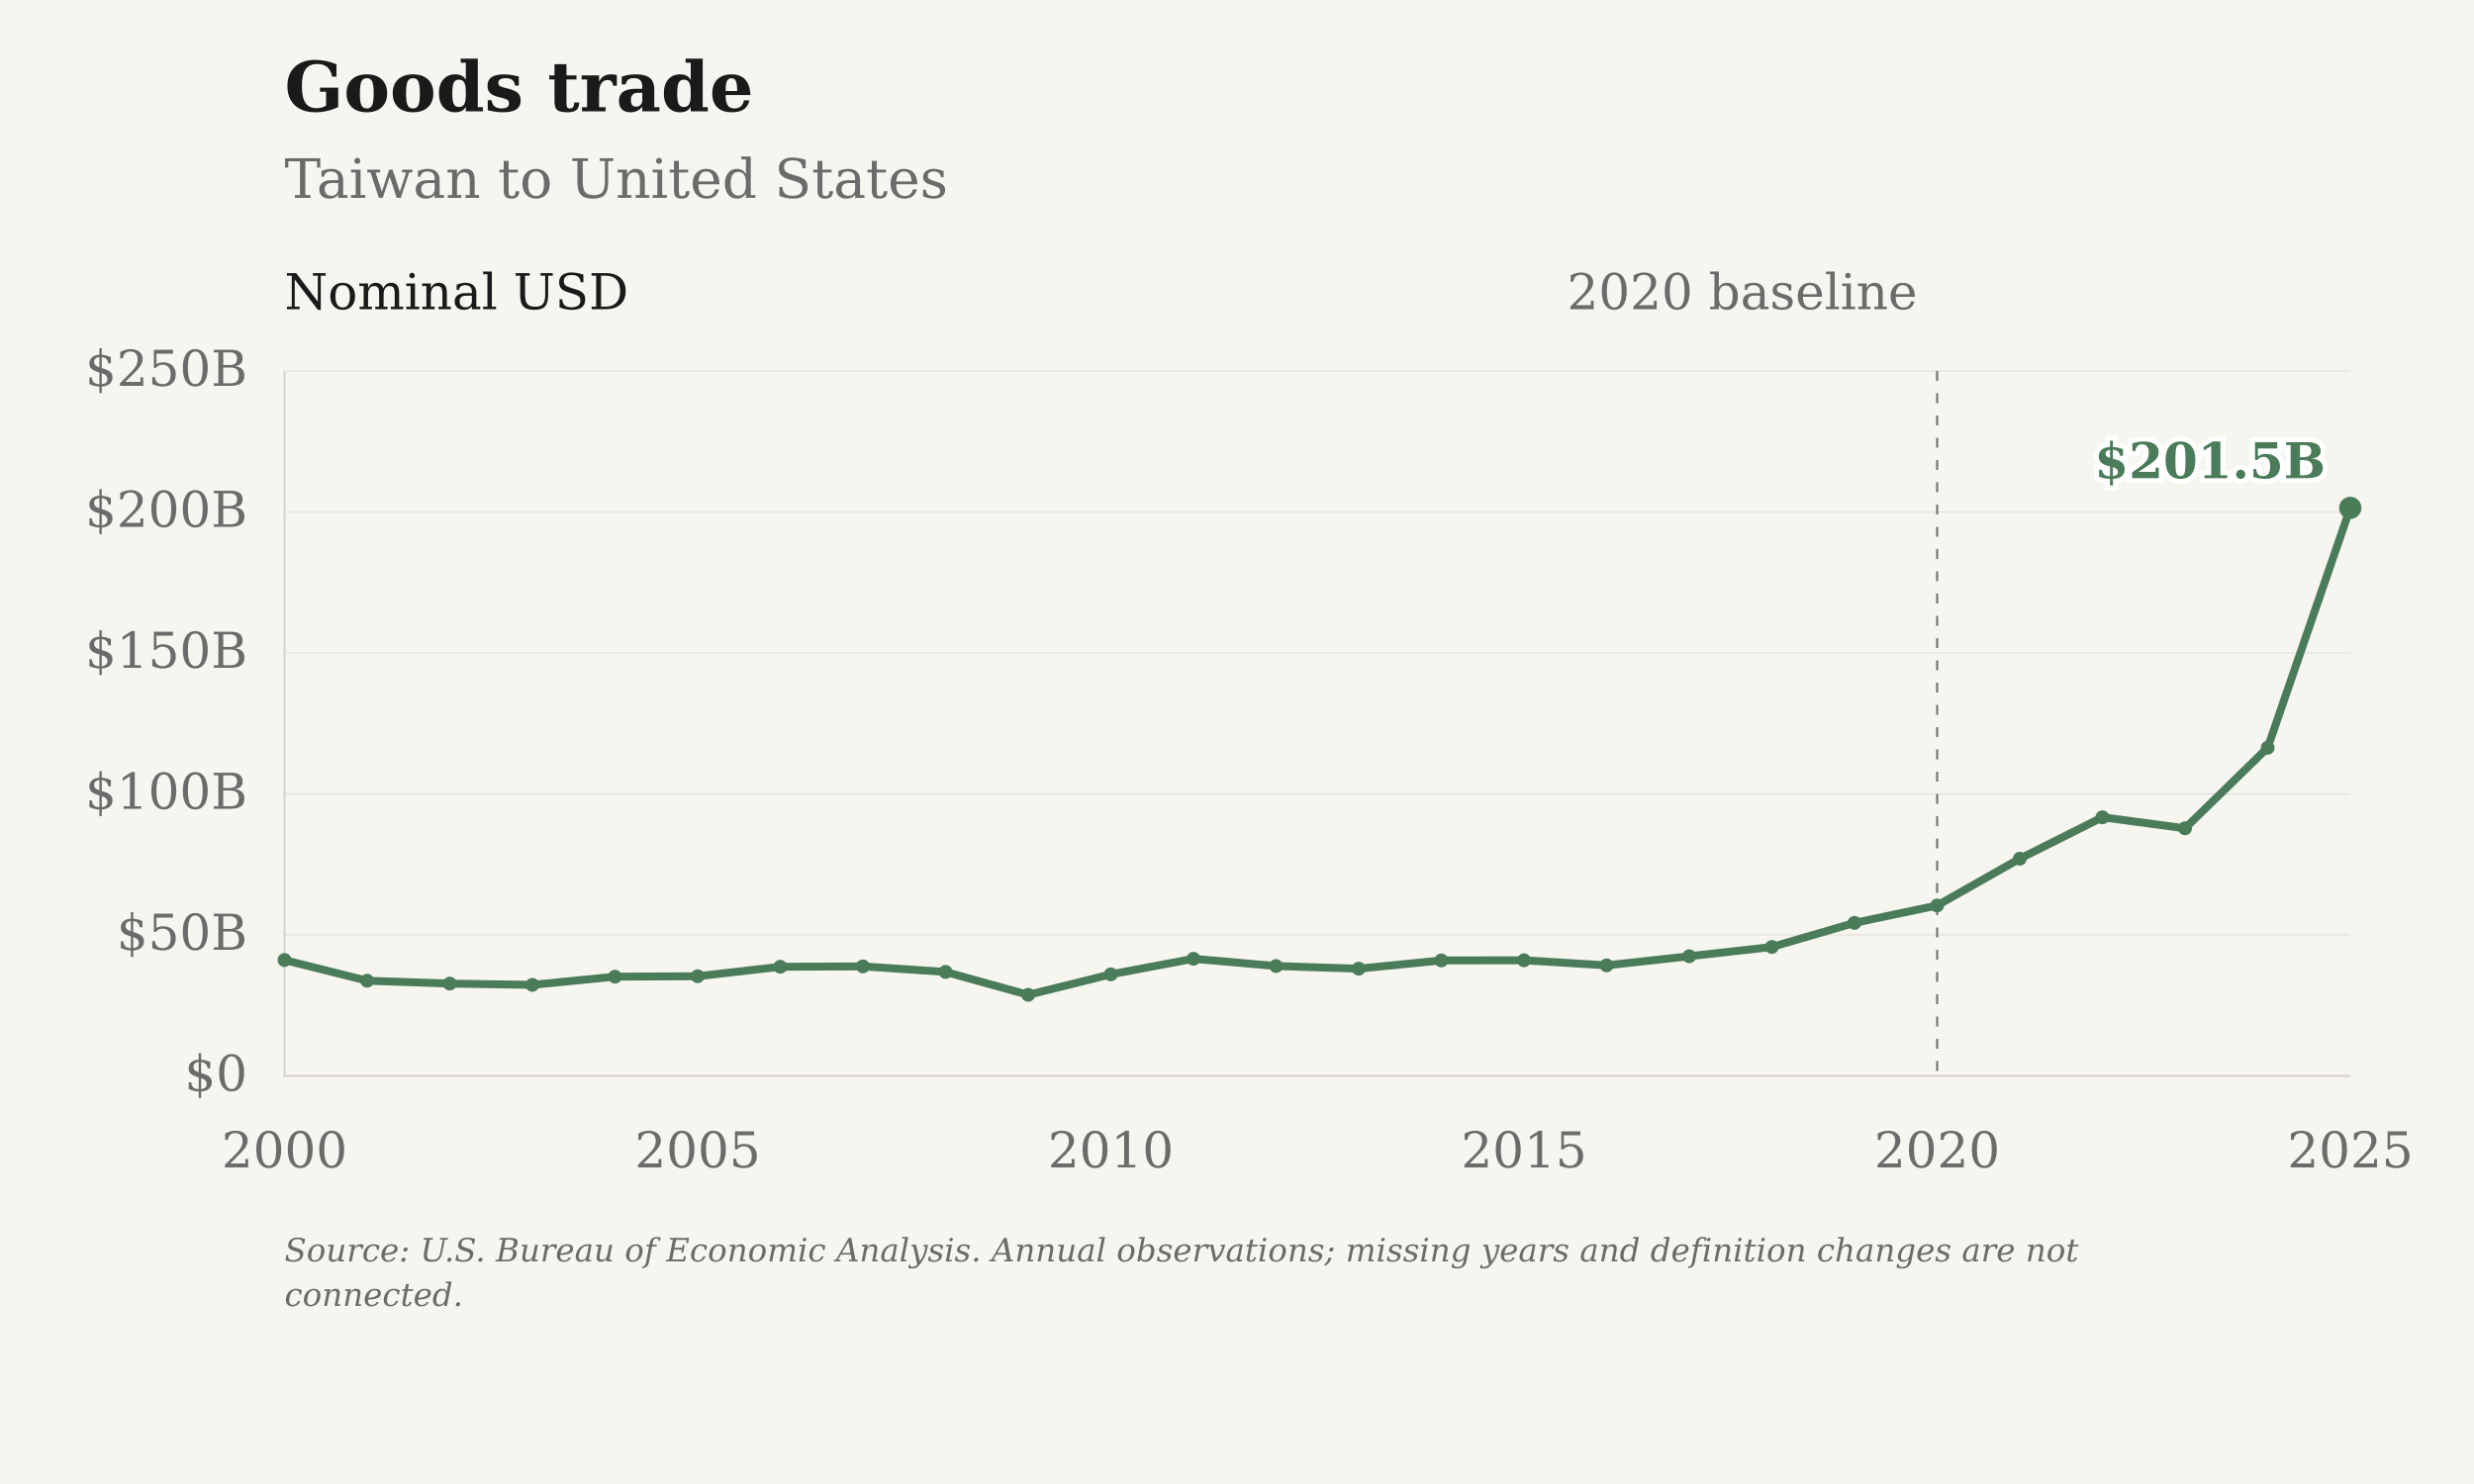
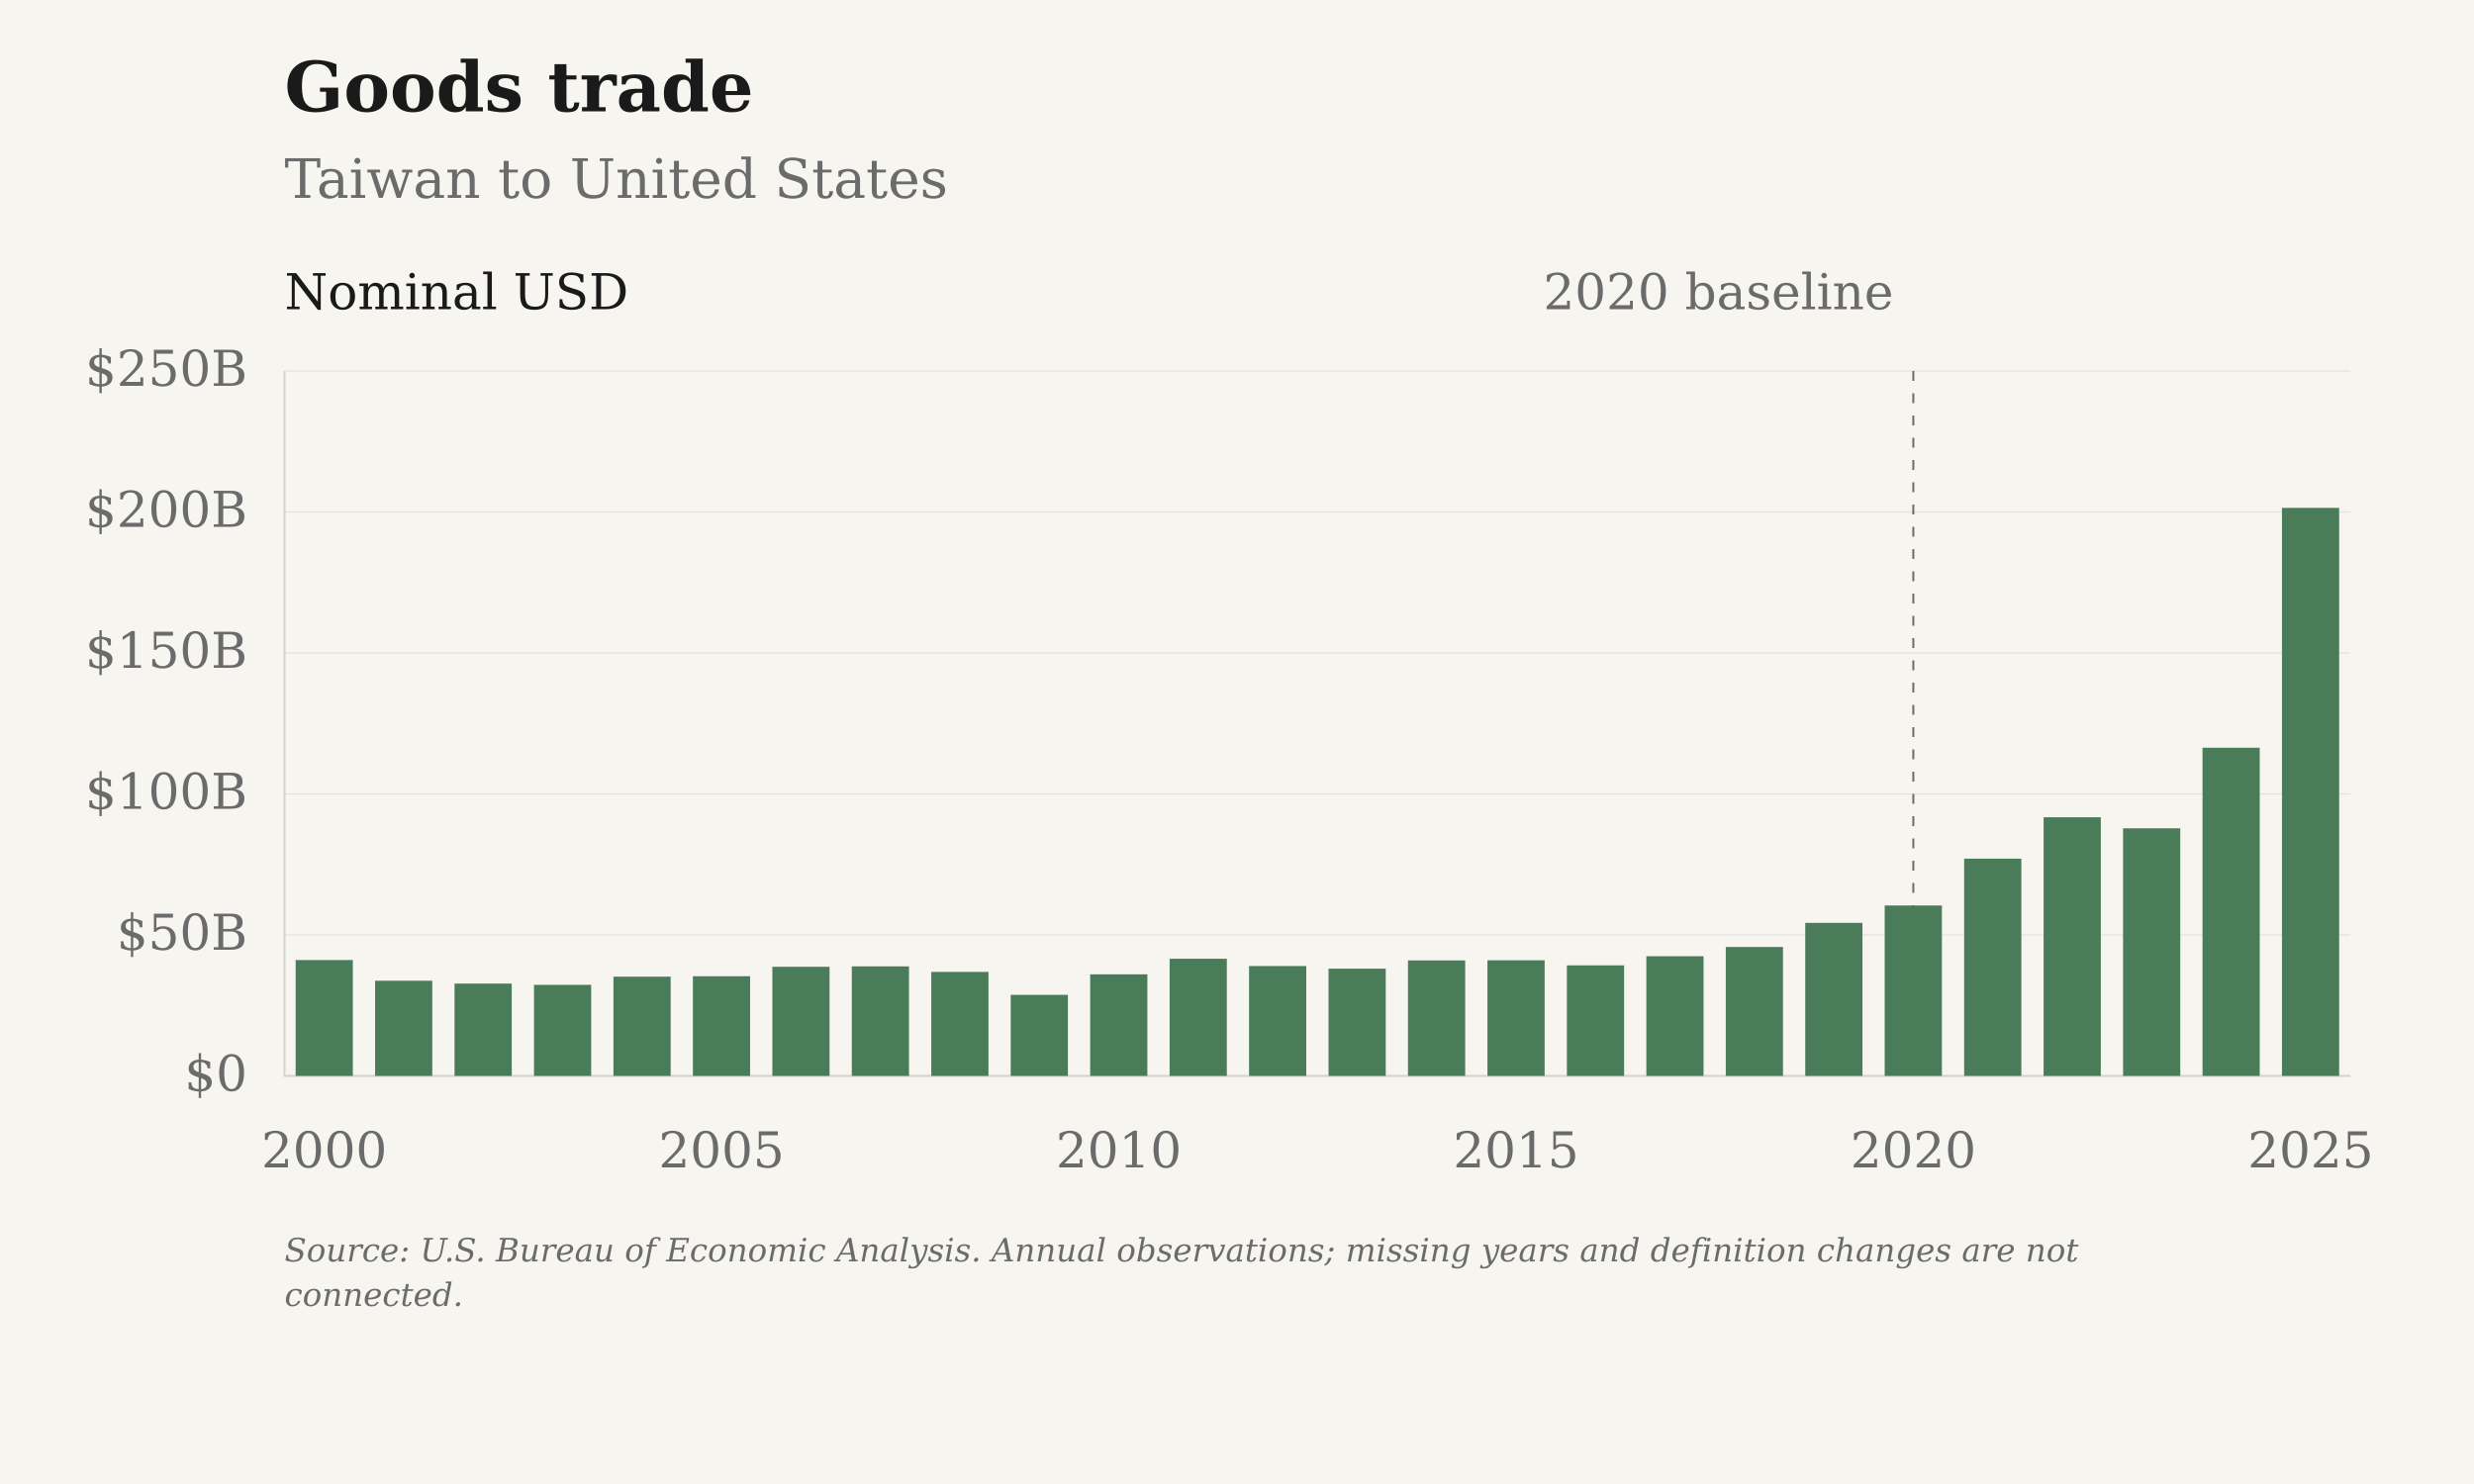
- <svg xmlns="http://www.w3.org/2000/svg" viewBox="0 0 1000 600" role="img" aria-label="Goods trade: Taiwan to United States">
+ <svg xmlns="http://www.w3.org/2000/svg" viewBox="0 0 1000 600" role="img" aria-label="Goods trade: Taiwan to United States" data-plot-style="columns">
  <rect class="chart-background" width="1000" height="600" fill="#F7F5F0" />
  <g font-family="DejaVu Serif, Georgia, 'Times New Roman', serif" font-size="20" fill="#6B6B6B">
    <text x="115" y="45" font-size="28" font-weight="bold" fill="#1A1A1A">Goods trade</text>
    <text x="115" y="80" font-size="22">Taiwan to United States</text>
    <path d="M115 435.00H950" stroke="#D6D3CC" stroke-opacity="0.6" stroke-width="0.5" />
    <text x="100" y="441.00" text-anchor="end">$0</text>
    <path d="M115 378.00H950" stroke="#D6D3CC" stroke-opacity="0.6" stroke-width="0.5" />
    <text x="100" y="384.00" text-anchor="end">$50B</text>
    <path d="M115 321.00H950" stroke="#D6D3CC" stroke-opacity="0.6" stroke-width="0.5" />
    <text x="100" y="327.00" text-anchor="end">$100B</text>
    <path d="M115 264.00H950" stroke="#D6D3CC" stroke-opacity="0.6" stroke-width="0.5" />
    <text x="100" y="270.00" text-anchor="end">$150B</text>
    <path d="M115 207.00H950" stroke="#D6D3CC" stroke-opacity="0.6" stroke-width="0.5" />
    <text x="100" y="213.00" text-anchor="end">$200B</text>
    <path d="M115 150.00H950" stroke="#D6D3CC" stroke-opacity="0.6" stroke-width="0.5" />
    <text x="100" y="156.00" text-anchor="end">$250B</text>
-     <text x="115.00" y="472" text-anchor="middle">2000</text>
-     <text x="282.00" y="472" text-anchor="middle">2005</text>
-     <text x="449.00" y="472" text-anchor="middle">2010</text>
-     <text x="616.00" y="472" text-anchor="middle">2015</text>
-     <text x="783.00" y="472" text-anchor="middle">2020</text>
-     <text x="950.00" y="472" text-anchor="middle">2025</text>
+     <text x="131.06" y="472" text-anchor="middle">2000</text>
+     <text x="291.63" y="472" text-anchor="middle">2005</text>
+     <text x="452.21" y="472" text-anchor="middle">2010</text>
+     <text x="612.79" y="472" text-anchor="middle">2015</text>
+     <text x="773.37" y="472" text-anchor="middle">2020</text>
+     <text x="933.94" y="472" text-anchor="middle">2025</text>
    <path d="M115 150V435H950" stroke="#D6D3CC" stroke-width="0.8" fill="none" />
-     <path d="M783.00 150V435" stroke="#6B6B6B" stroke-width="0.8" stroke-dasharray="4 5" />
-     <text x="775.00" y="125" text-anchor="end">2020 baseline</text>
+     <path d="M773.37 150V435" stroke="#6B6B6B" stroke-width="0.8" stroke-dasharray="4 5" />
+     <text x="765.37" y="125" text-anchor="end">2020 baseline</text>
    <text x="115" y="125" fill="#1A1A1A">Nominal USD</text>
-     <path class="data-line" data-series-id="bea:TWN:USA:goods" d="M115.00,388.16 L148.40,396.52 L181.80,397.68 L215.20,398.19 L248.60,394.88 L282.00,394.70 L315.40,390.88 L348.80,390.72 L382.20,392.96 L415.60,402.23 L449.00,393.94 L482.40,387.64 L515.80,390.58 L549.20,391.65 L582.60,388.31 L616.00,388.25 L649.40,390.31 L682.80,386.62 L716.20,382.87 L749.60,373.12 L783.00,366.10 L816.40,347.17 L849.80,330.43 L883.20,334.90 L916.60,302.32 L950.00,205.34" fill="none" stroke="#4A7C59" stroke-width="3.2" stroke-linejoin="round" />
-     <circle data-series-id="bea:TWN:USA:goods" data-year="2000" data-value="41091000000" data-period="2000" data-reported-value="41091000000" data-reported-unit="USD" data-status="observed" cx="115.00" cy="388.16" r="2.8" fill="#4A7C59" />
-     <circle data-series-id="bea:TWN:USA:goods" data-year="2001" data-value="33755000000" data-period="2001" data-reported-value="33755000000" data-reported-unit="USD" data-status="observed" cx="148.40" cy="396.52" r="2.8" fill="#4A7C59" />
-     <circle data-series-id="bea:TWN:USA:goods" data-year="2002" data-value="32736000000" data-period="2002" data-reported-value="32736000000" data-reported-unit="USD" data-status="observed" cx="181.80" cy="397.68" r="2.8" fill="#4A7C59" />
-     <circle data-series-id="bea:TWN:USA:goods" data-year="2003" data-value="32292000000" data-period="2003" data-reported-value="32292000000" data-reported-unit="USD" data-status="observed" cx="215.20" cy="398.19" r="2.8" fill="#4A7C59" />
-     <circle data-series-id="bea:TWN:USA:goods" data-year="2004" data-value="35193000000" data-period="2004" data-reported-value="35193000000" data-reported-unit="USD" data-status="observed" cx="248.60" cy="394.88" r="2.8" fill="#4A7C59" />
-     <circle data-series-id="bea:TWN:USA:goods" data-year="2005" data-value="35350000000" data-period="2005" data-reported-value="35350000000" data-reported-unit="USD" data-status="observed" cx="282.00" cy="394.70" r="2.8" fill="#4A7C59" />
-     <circle data-series-id="bea:TWN:USA:goods" data-year="2006" data-value="38703000000" data-period="2006" data-reported-value="38703000000" data-reported-unit="USD" data-status="observed" cx="315.40" cy="390.88" r="2.8" fill="#4A7C59" />
-     <circle data-series-id="bea:TWN:USA:goods" data-year="2007" data-value="38846000000" data-period="2007" data-reported-value="38846000000" data-reported-unit="USD" data-status="observed" cx="348.80" cy="390.72" r="2.8" fill="#4A7C59" />
-     <circle data-series-id="bea:TWN:USA:goods" data-year="2008" data-value="36881000000" data-period="2008" data-reported-value="36881000000" data-reported-unit="USD" data-status="observed" cx="382.20" cy="392.96" r="2.8" fill="#4A7C59" />
-     <circle data-series-id="bea:TWN:USA:goods" data-year="2009" data-value="28743000000" data-period="2009" data-reported-value="28743000000" data-reported-unit="USD" data-status="observed" cx="415.60" cy="402.23" r="2.8" fill="#4A7C59" />
-     <circle data-series-id="bea:TWN:USA:goods" data-year="2010" data-value="36016000000" data-period="2010" data-reported-value="36016000000" data-reported-unit="USD" data-status="observed" cx="449.00" cy="393.94" r="2.8" fill="#4A7C59" />
-     <circle data-series-id="bea:TWN:USA:goods" data-year="2011" data-value="41543000000" data-period="2011" data-reported-value="41543000000" data-reported-unit="USD" data-status="observed" cx="482.40" cy="387.64" r="2.8" fill="#4A7C59" />
-     <circle data-series-id="bea:TWN:USA:goods" data-year="2012" data-value="38964000000" data-period="2012" data-reported-value="38964000000" data-reported-unit="USD" data-status="observed" cx="515.80" cy="390.58" r="2.8" fill="#4A7C59" />
-     <circle data-series-id="bea:TWN:USA:goods" data-year="2013" data-value="38023000000" data-period="2013" data-reported-value="38023000000" data-reported-unit="USD" data-status="observed" cx="549.20" cy="391.65" r="2.8" fill="#4A7C59" />
-     <circle data-series-id="bea:TWN:USA:goods" data-year="2014" data-value="40958000000" data-period="2014" data-reported-value="40958000000" data-reported-unit="USD" data-status="observed" cx="582.60" cy="388.31" r="2.8" fill="#4A7C59" />
-     <circle data-series-id="bea:TWN:USA:goods" data-year="2015" data-value="41011000000" data-period="2015" data-reported-value="41011000000" data-reported-unit="USD" data-status="observed" cx="616.00" cy="388.25" r="2.8" fill="#4A7C59" />
-     <circle data-series-id="bea:TWN:USA:goods" data-year="2016" data-value="39198000000" data-period="2016" data-reported-value="39198000000" data-reported-unit="USD" data-status="observed" cx="649.40" cy="390.31" r="2.8" fill="#4A7C59" />
-     <circle data-series-id="bea:TWN:USA:goods" data-year="2017" data-value="42442000000" data-period="2017" data-reported-value="42442000000" data-reported-unit="USD" data-status="observed" cx="682.80" cy="386.62" r="2.8" fill="#4A7C59" />
-     <circle data-series-id="bea:TWN:USA:goods" data-year="2018" data-value="45727000000" data-period="2018" data-reported-value="45727000000" data-reported-unit="USD" data-status="observed" cx="716.20" cy="382.87" r="2.8" fill="#4A7C59" />
-     <circle data-series-id="bea:TWN:USA:goods" data-year="2019" data-value="54277000000" data-period="2019" data-reported-value="54277000000" data-reported-unit="USD" data-status="observed" cx="749.60" cy="373.12" r="2.8" fill="#4A7C59" />
-     <circle data-series-id="bea:TWN:USA:goods" data-year="2020" data-value="60442000000" data-period="2020" data-reported-value="60442000000" data-reported-unit="USD" data-status="observed" cx="783.00" cy="366.10" r="2.8" fill="#4A7C59" />
-     <circle data-series-id="bea:TWN:USA:goods" data-year="2021" data-value="77045000000" data-period="2021" data-reported-value="77045000000" data-reported-unit="USD" data-status="observed" cx="816.40" cy="347.17" r="2.8" fill="#4A7C59" />
-     <circle data-series-id="bea:TWN:USA:goods" data-year="2022" data-value="91724000000" data-period="2022" data-reported-value="91724000000" data-reported-unit="USD" data-status="observed" cx="849.80" cy="330.43" r="2.8" fill="#4A7C59" />
-     <circle data-series-id="bea:TWN:USA:goods" data-year="2023" data-value="87806000000" data-period="2023" data-reported-value="87806000000" data-reported-unit="USD" data-status="observed" cx="883.20" cy="334.90" r="2.8" fill="#4A7C59" />
-     <circle data-series-id="bea:TWN:USA:goods" data-year="2024" data-value="116386000000" data-period="2024" data-reported-value="116386000000" data-reported-unit="USD" data-status="observed" cx="916.60" cy="302.32" r="2.8" fill="#4A7C59" />
-     <circle data-series-id="bea:TWN:USA:goods" data-year="2025" data-value="201456000000" data-period="2025" data-reported-value="201456000000" data-reported-unit="USD" data-status="observed" cx="950.00" cy="205.34" r="4.5" fill="#4A7C59" />
-     <text class="end-label" x="940.00" y="193.34" text-anchor="end" font-size="20" font-weight="bold" fill="#4A7C59" stroke="#FFFFFF" stroke-width="4" paint-order="stroke">$201.5B</text>
+     <rect class="annual-column" data-series-id="bea:TWN:USA:goods" data-year="2000" data-value="41091000000" x="119.50" y="388.16" width="23.12" height="46.84" fill="#4A7C59" />
+     <circle data-series-id="bea:TWN:USA:goods" data-year="2000" data-value="41091000000" data-period="2000" data-reported-value="41091000000" data-reported-unit="USD" data-status="observed" cx="131.06" cy="388.16" r="0" fill="#4A7C59" />
+     <rect class="annual-column" data-series-id="bea:TWN:USA:goods" data-year="2001" data-value="33755000000" x="151.61" y="396.52" width="23.12" height="38.48" fill="#4A7C59" />
+     <circle data-series-id="bea:TWN:USA:goods" data-year="2001" data-value="33755000000" data-period="2001" data-reported-value="33755000000" data-reported-unit="USD" data-status="observed" cx="163.17" cy="396.52" r="0" fill="#4A7C59" />
+     <rect class="annual-column" data-series-id="bea:TWN:USA:goods" data-year="2002" data-value="32736000000" x="183.73" y="397.68" width="23.12" height="37.32" fill="#4A7C59" />
+     <circle data-series-id="bea:TWN:USA:goods" data-year="2002" data-value="32736000000" data-period="2002" data-reported-value="32736000000" data-reported-unit="USD" data-status="observed" cx="195.29" cy="397.68" r="0" fill="#4A7C59" />
+     <rect class="annual-column" data-series-id="bea:TWN:USA:goods" data-year="2003" data-value="32292000000" x="215.84" y="398.19" width="23.12" height="36.81" fill="#4A7C59" />
+     <circle data-series-id="bea:TWN:USA:goods" data-year="2003" data-value="32292000000" data-period="2003" data-reported-value="32292000000" data-reported-unit="USD" data-status="observed" cx="227.40" cy="398.19" r="0" fill="#4A7C59" />
+     <rect class="annual-column" data-series-id="bea:TWN:USA:goods" data-year="2004" data-value="35193000000" x="247.96" y="394.88" width="23.12" height="40.12" fill="#4A7C59" />
+     <circle data-series-id="bea:TWN:USA:goods" data-year="2004" data-value="35193000000" data-period="2004" data-reported-value="35193000000" data-reported-unit="USD" data-status="observed" cx="259.52" cy="394.88" r="0" fill="#4A7C59" />
+     <rect class="annual-column" data-series-id="bea:TWN:USA:goods" data-year="2005" data-value="35350000000" x="280.07" y="394.70" width="23.12" height="40.30" fill="#4A7C59" />
+     <circle data-series-id="bea:TWN:USA:goods" data-year="2005" data-value="35350000000" data-period="2005" data-reported-value="35350000000" data-reported-unit="USD" data-status="observed" cx="291.63" cy="394.70" r="0" fill="#4A7C59" />
+     <rect class="annual-column" data-series-id="bea:TWN:USA:goods" data-year="2006" data-value="38703000000" x="312.19" y="390.88" width="23.12" height="44.12" fill="#4A7C59" />
+     <circle data-series-id="bea:TWN:USA:goods" data-year="2006" data-value="38703000000" data-period="2006" data-reported-value="38703000000" data-reported-unit="USD" data-status="observed" cx="323.75" cy="390.88" r="0" fill="#4A7C59" />
+     <rect class="annual-column" data-series-id="bea:TWN:USA:goods" data-year="2007" data-value="38846000000" x="344.30" y="390.72" width="23.12" height="44.28" fill="#4A7C59" />
+     <circle data-series-id="bea:TWN:USA:goods" data-year="2007" data-value="38846000000" data-period="2007" data-reported-value="38846000000" data-reported-unit="USD" data-status="observed" cx="355.87" cy="390.72" r="0" fill="#4A7C59" />
+     <rect class="annual-column" data-series-id="bea:TWN:USA:goods" data-year="2008" data-value="36881000000" x="376.42" y="392.96" width="23.12" height="42.04" fill="#4A7C59" />
+     <circle data-series-id="bea:TWN:USA:goods" data-year="2008" data-value="36881000000" data-period="2008" data-reported-value="36881000000" data-reported-unit="USD" data-status="observed" cx="387.98" cy="392.96" r="0" fill="#4A7C59" />
+     <rect class="annual-column" data-series-id="bea:TWN:USA:goods" data-year="2009" data-value="28743000000" x="408.53" y="402.23" width="23.12" height="32.77" fill="#4A7C59" />
+     <circle data-series-id="bea:TWN:USA:goods" data-year="2009" data-value="28743000000" data-period="2009" data-reported-value="28743000000" data-reported-unit="USD" data-status="observed" cx="420.10" cy="402.23" r="0" fill="#4A7C59" />
+     <rect class="annual-column" data-series-id="bea:TWN:USA:goods" data-year="2010" data-value="36016000000" x="440.65" y="393.94" width="23.12" height="41.06" fill="#4A7C59" />
+     <circle data-series-id="bea:TWN:USA:goods" data-year="2010" data-value="36016000000" data-period="2010" data-reported-value="36016000000" data-reported-unit="USD" data-status="observed" cx="452.21" cy="393.94" r="0" fill="#4A7C59" />
+     <rect class="annual-column" data-series-id="bea:TWN:USA:goods" data-year="2011" data-value="41543000000" x="472.77" y="387.64" width="23.12" height="47.36" fill="#4A7C59" />
+     <circle data-series-id="bea:TWN:USA:goods" data-year="2011" data-value="41543000000" data-period="2011" data-reported-value="41543000000" data-reported-unit="USD" data-status="observed" cx="484.33" cy="387.64" r="0" fill="#4A7C59" />
+     <rect class="annual-column" data-series-id="bea:TWN:USA:goods" data-year="2012" data-value="38964000000" x="504.88" y="390.58" width="23.12" height="44.42" fill="#4A7C59" />
+     <circle data-series-id="bea:TWN:USA:goods" data-year="2012" data-value="38964000000" data-period="2012" data-reported-value="38964000000" data-reported-unit="USD" data-status="observed" cx="516.44" cy="390.58" r="0" fill="#4A7C59" />
+     <rect class="annual-column" data-series-id="bea:TWN:USA:goods" data-year="2013" data-value="38023000000" x="537.00" y="391.65" width="23.12" height="43.35" fill="#4A7C59" />
+     <circle data-series-id="bea:TWN:USA:goods" data-year="2013" data-value="38023000000" data-period="2013" data-reported-value="38023000000" data-reported-unit="USD" data-status="observed" cx="548.56" cy="391.65" r="0" fill="#4A7C59" />
+     <rect class="annual-column" data-series-id="bea:TWN:USA:goods" data-year="2014" data-value="40958000000" x="569.11" y="388.31" width="23.12" height="46.69" fill="#4A7C59" />
+     <circle data-series-id="bea:TWN:USA:goods" data-year="2014" data-value="40958000000" data-period="2014" data-reported-value="40958000000" data-reported-unit="USD" data-status="observed" cx="580.67" cy="388.31" r="0" fill="#4A7C59" />
+     <rect class="annual-column" data-series-id="bea:TWN:USA:goods" data-year="2015" data-value="41011000000" x="601.23" y="388.25" width="23.12" height="46.75" fill="#4A7C59" />
+     <circle data-series-id="bea:TWN:USA:goods" data-year="2015" data-value="41011000000" data-period="2015" data-reported-value="41011000000" data-reported-unit="USD" data-status="observed" cx="612.79" cy="388.25" r="0" fill="#4A7C59" />
+     <rect class="annual-column" data-series-id="bea:TWN:USA:goods" data-year="2016" data-value="39198000000" x="633.34" y="390.31" width="23.12" height="44.69" fill="#4A7C59" />
+     <circle data-series-id="bea:TWN:USA:goods" data-year="2016" data-value="39198000000" data-period="2016" data-reported-value="39198000000" data-reported-unit="USD" data-status="observed" cx="644.90" cy="390.31" r="0" fill="#4A7C59" />
+     <rect class="annual-column" data-series-id="bea:TWN:USA:goods" data-year="2017" data-value="42442000000" x="665.46" y="386.62" width="23.12" height="48.38" fill="#4A7C59" />
+     <circle data-series-id="bea:TWN:USA:goods" data-year="2017" data-value="42442000000" data-period="2017" data-reported-value="42442000000" data-reported-unit="USD" data-status="observed" cx="677.02" cy="386.62" r="0" fill="#4A7C59" />
+     <rect class="annual-column" data-series-id="bea:TWN:USA:goods" data-year="2018" data-value="45727000000" x="697.57" y="382.87" width="23.12" height="52.13" fill="#4A7C59" />
+     <circle data-series-id="bea:TWN:USA:goods" data-year="2018" data-value="45727000000" data-period="2018" data-reported-value="45727000000" data-reported-unit="USD" data-status="observed" cx="709.13" cy="382.87" r="0" fill="#4A7C59" />
+     <rect class="annual-column" data-series-id="bea:TWN:USA:goods" data-year="2019" data-value="54277000000" x="729.69" y="373.12" width="23.12" height="61.88" fill="#4A7C59" />
+     <circle data-series-id="bea:TWN:USA:goods" data-year="2019" data-value="54277000000" data-period="2019" data-reported-value="54277000000" data-reported-unit="USD" data-status="observed" cx="741.25" cy="373.12" r="0" fill="#4A7C59" />
+     <rect class="annual-column" data-series-id="bea:TWN:USA:goods" data-year="2020" data-value="60442000000" x="761.80" y="366.10" width="23.12" height="68.90" fill="#4A7C59" />
+     <circle data-series-id="bea:TWN:USA:goods" data-year="2020" data-value="60442000000" data-period="2020" data-reported-value="60442000000" data-reported-unit="USD" data-status="observed" cx="773.37" cy="366.10" r="0" fill="#4A7C59" />
+     <rect class="annual-column" data-series-id="bea:TWN:USA:goods" data-year="2021" data-value="77045000000" x="793.92" y="347.17" width="23.12" height="87.83" fill="#4A7C59" />
+     <circle data-series-id="bea:TWN:USA:goods" data-year="2021" data-value="77045000000" data-period="2021" data-reported-value="77045000000" data-reported-unit="USD" data-status="observed" cx="805.48" cy="347.17" r="0" fill="#4A7C59" />
+     <rect class="annual-column" data-series-id="bea:TWN:USA:goods" data-year="2022" data-value="91724000000" x="826.03" y="330.43" width="23.12" height="104.57" fill="#4A7C59" />
+     <circle data-series-id="bea:TWN:USA:goods" data-year="2022" data-value="91724000000" data-period="2022" data-reported-value="91724000000" data-reported-unit="USD" data-status="observed" cx="837.60" cy="330.43" r="0" fill="#4A7C59" />
+     <rect class="annual-column" data-series-id="bea:TWN:USA:goods" data-year="2023" data-value="87806000000" x="858.15" y="334.90" width="23.12" height="100.10" fill="#4A7C59" />
+     <circle data-series-id="bea:TWN:USA:goods" data-year="2023" data-value="87806000000" data-period="2023" data-reported-value="87806000000" data-reported-unit="USD" data-status="observed" cx="869.71" cy="334.90" r="0" fill="#4A7C59" />
+     <rect class="annual-column" data-series-id="bea:TWN:USA:goods" data-year="2024" data-value="116386000000" x="890.27" y="302.32" width="23.12" height="132.68" fill="#4A7C59" />
+     <circle data-series-id="bea:TWN:USA:goods" data-year="2024" data-value="116386000000" data-period="2024" data-reported-value="116386000000" data-reported-unit="USD" data-status="observed" cx="901.83" cy="302.32" r="0" fill="#4A7C59" />
+     <rect class="annual-column" data-series-id="bea:TWN:USA:goods" data-year="2025" data-value="201456000000" x="922.38" y="205.34" width="23.12" height="229.66" fill="#4A7C59" />
+     <circle data-series-id="bea:TWN:USA:goods" data-year="2025" data-value="201456000000" data-period="2025" data-reported-value="201456000000" data-reported-unit="USD" data-status="observed" cx="933.94" cy="205.34" r="0" fill="#4A7C59" />
    <text class="figure-source" x="115" y="510" font-size="13" font-style="italic">Source: U.S. Bureau of Economic Analysis. Annual observations; missing years and definition changes are not</text>
    <text class="figure-source" x="115" y="528" font-size="13" font-style="italic">connected.</text>
  </g>
</svg>
